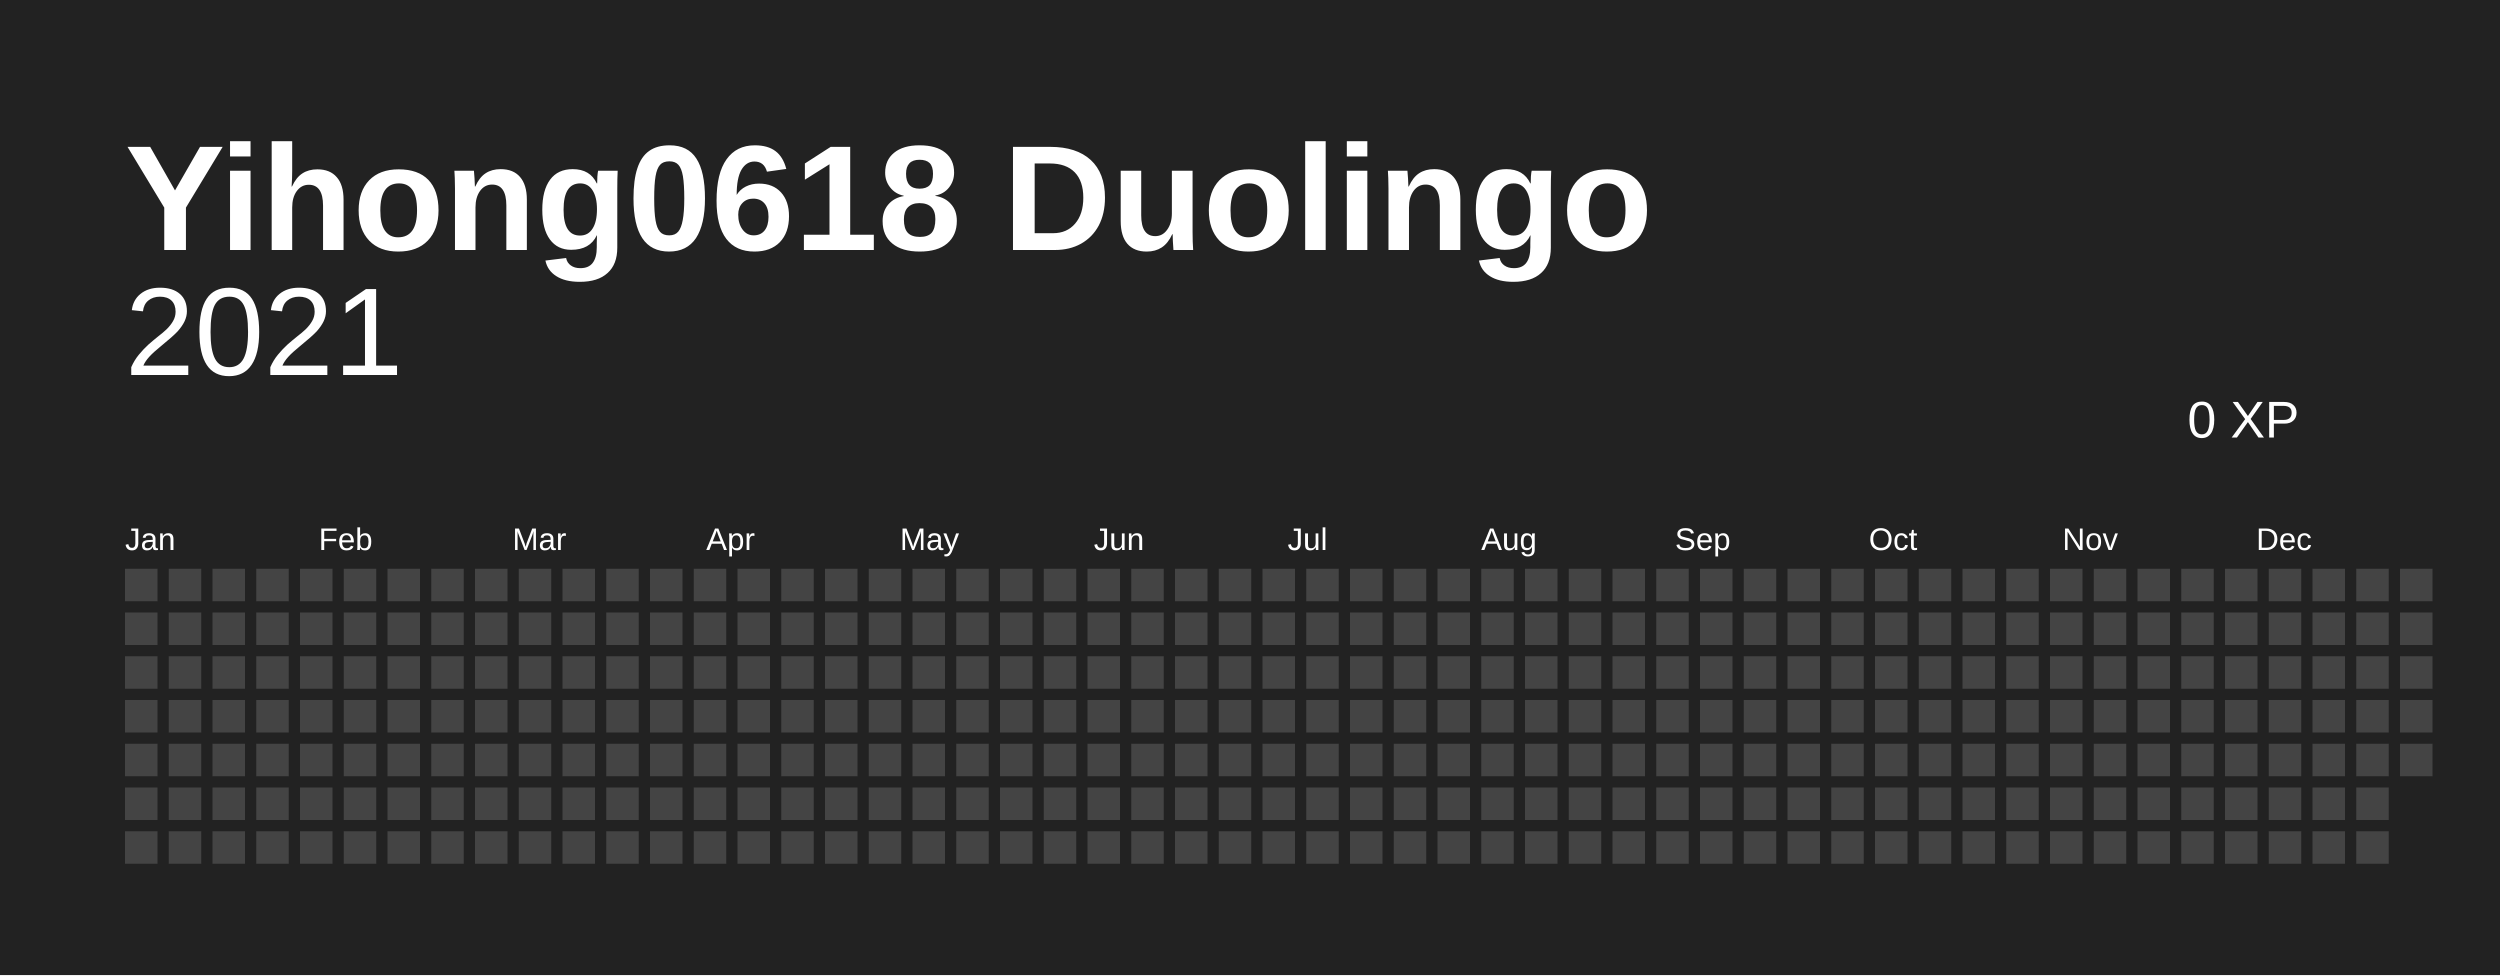
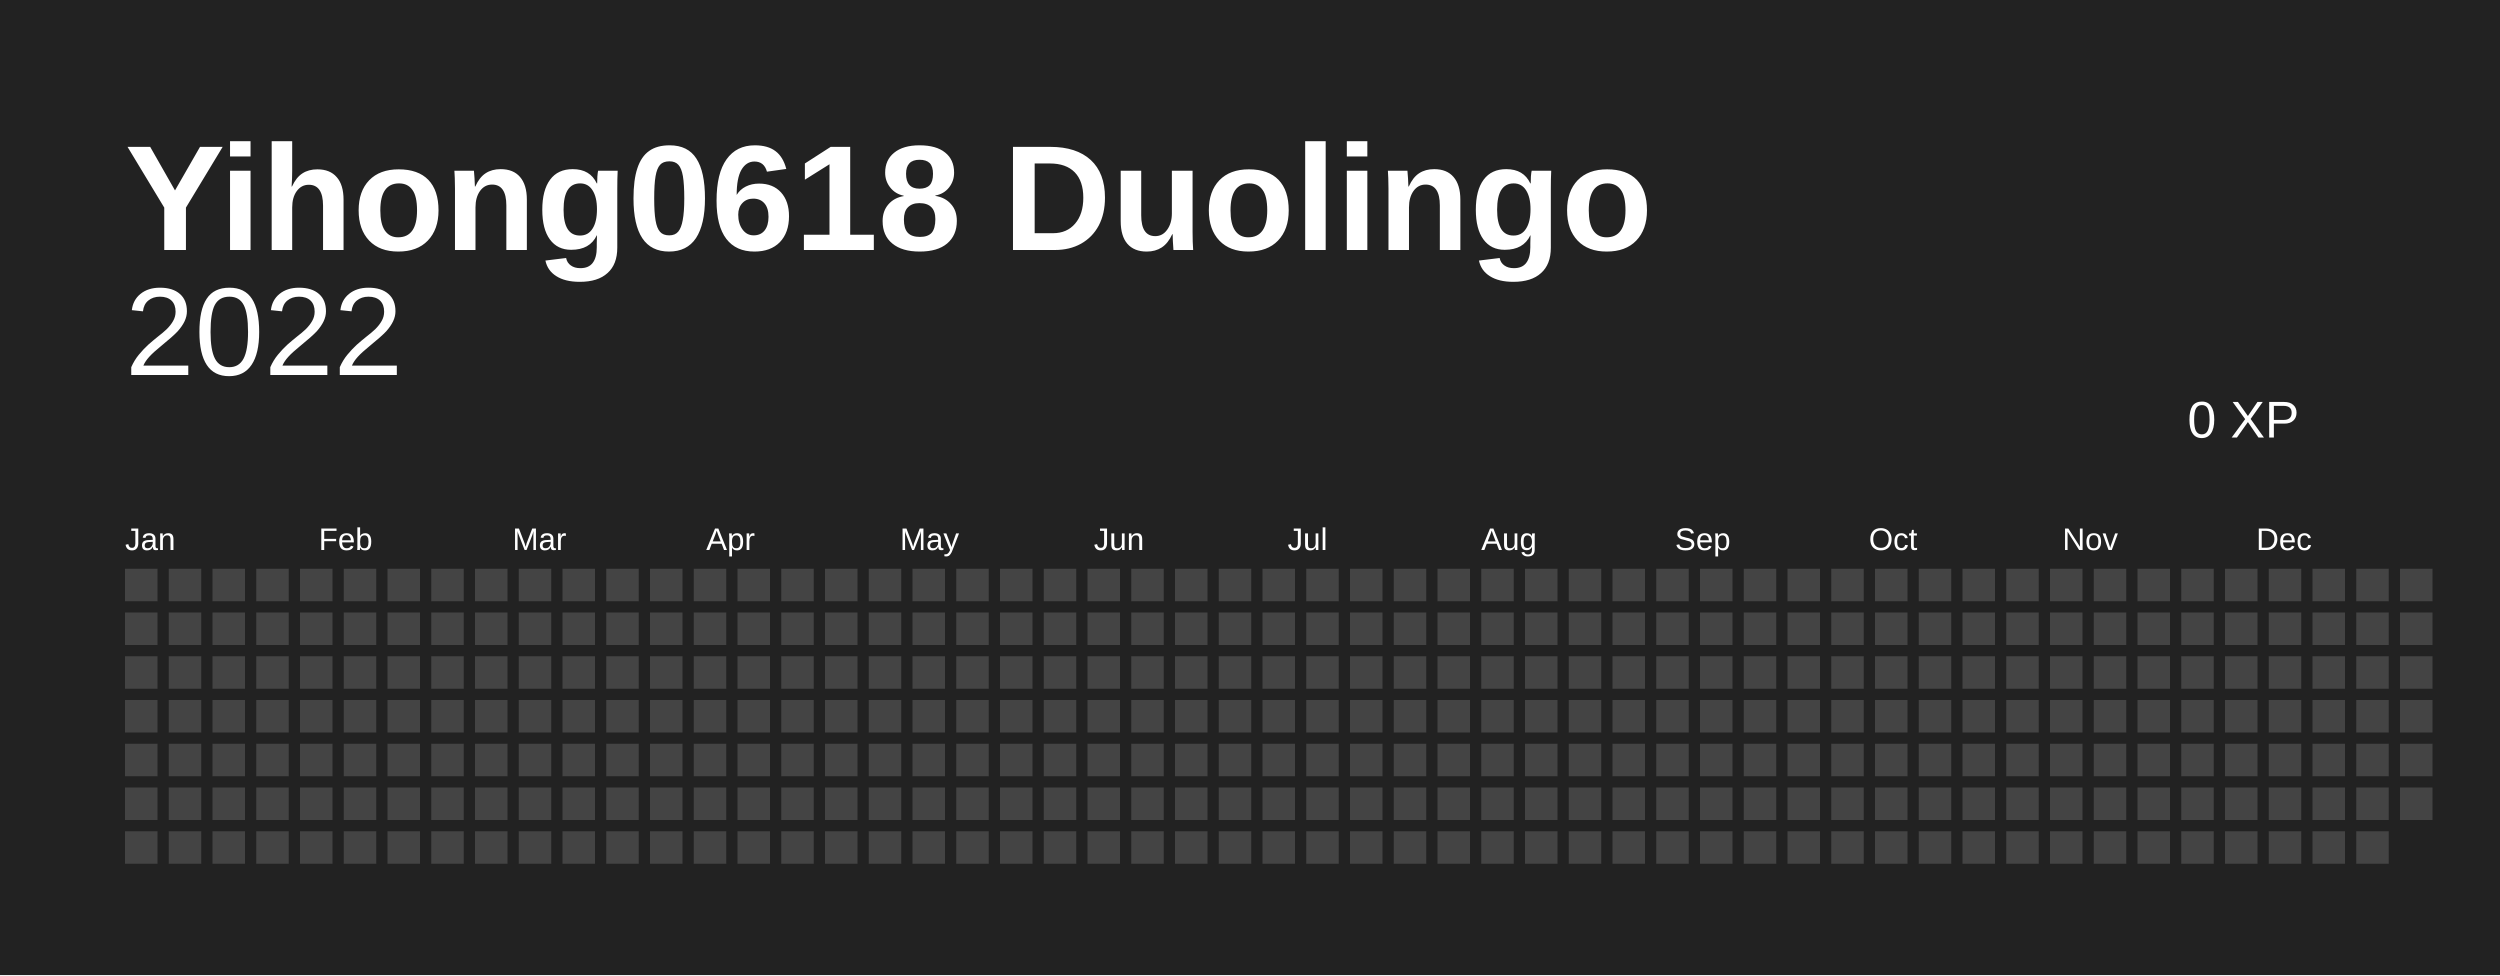
<svg xmlns="http://www.w3.org/2000/svg" baseProfile="full" height="78mm" version="1.1" viewBox="0,0,200,78" width="200mm">
  <defs />
  <rect fill="#222222" height="78" width="200" x="0" y="0" />
  <text fill="#FFFFFF" style="font-size:12px; font-family:Arial; font-weight:bold;" x="10" y="20">Yihong0618 Duolingo</text>
-   <text alignment-baseline="hanging" fill="#FFFFFF" style="font-size:10.0px; font-family:Arial;" x="10" y="30">2021</text>
+   <text alignment-baseline="hanging" fill="#FFFFFF" style="font-size:10.0px; font-family:Arial;" x="10" y="30">2022</text>
  <text alignment-baseline="hanging" fill="#FFFFFF" style="font-size:4.125px; font-family:Arial;" x="175" y="35">0 XP</text>
  <text fill="#FFFFFF" style="font-size:2.5px; font-family:Arial" x="10.0" y="44">Jan</text>
  <text fill="#FFFFFF" style="font-size:2.5px; font-family:Arial" x="25.5" y="44">Feb</text>
  <text fill="#FFFFFF" style="font-size:2.5px; font-family:Arial" x="41.0" y="44">Mar</text>
  <text fill="#FFFFFF" style="font-size:2.5px; font-family:Arial" x="56.5" y="44">Apr</text>
  <text fill="#FFFFFF" style="font-size:2.5px; font-family:Arial" x="72.0" y="44">May</text>
  <text fill="#FFFFFF" style="font-size:2.5px; font-family:Arial" x="87.5" y="44">Jun</text>
  <text fill="#FFFFFF" style="font-size:2.5px; font-family:Arial" x="103.0" y="44">Jul</text>
  <text fill="#FFFFFF" style="font-size:2.5px; font-family:Arial" x="118.5" y="44">Aug</text>
  <text fill="#FFFFFF" style="font-size:2.5px; font-family:Arial" x="134.0" y="44">Sep</text>
  <text fill="#FFFFFF" style="font-size:2.5px; font-family:Arial" x="149.5" y="44">Oct</text>
  <text fill="#FFFFFF" style="font-size:2.5px; font-family:Arial" x="165.0" y="44">Nov</text>
  <text fill="#FFFFFF" style="font-size:2.5px; font-family:Arial" x="180.5" y="44">Dec</text>
  <rect fill="#444444" height="2.6" width="2.6" x="10.0" y="45.5" />
  <rect fill="#444444" height="2.6" width="2.6" x="10.0" y="49.0" />
  <rect fill="#444444" height="2.6" width="2.6" x="10.0" y="52.5" />
  <rect fill="#444444" height="2.6" width="2.6" x="10.0" y="56.0" />
  <rect fill="#444444" height="2.6" width="2.6" x="10.0" y="59.5" />
  <rect fill="#444444" height="2.6" width="2.6" x="10.0" y="63.0" />
  <rect fill="#444444" height="2.6" width="2.6" x="10.0" y="66.5" />
  <rect fill="#444444" height="2.6" width="2.6" x="13.5" y="45.5" />
  <rect fill="#444444" height="2.6" width="2.6" x="13.5" y="49.0" />
  <rect fill="#444444" height="2.6" width="2.6" x="13.5" y="52.5" />
  <rect fill="#444444" height="2.6" width="2.6" x="13.5" y="56.0" />
  <rect fill="#444444" height="2.6" width="2.6" x="13.5" y="59.5" />
  <rect fill="#444444" height="2.6" width="2.6" x="13.5" y="63.0" />
  <rect fill="#444444" height="2.6" width="2.6" x="13.5" y="66.5" />
  <rect fill="#444444" height="2.6" width="2.6" x="17.0" y="45.5" />
  <rect fill="#444444" height="2.6" width="2.6" x="17.0" y="49.0" />
  <rect fill="#444444" height="2.6" width="2.6" x="17.0" y="52.5" />
  <rect fill="#444444" height="2.6" width="2.6" x="17.0" y="56.0" />
  <rect fill="#444444" height="2.6" width="2.6" x="17.0" y="59.5" />
  <rect fill="#444444" height="2.6" width="2.6" x="17.0" y="63.0" />
  <rect fill="#444444" height="2.6" width="2.6" x="17.0" y="66.5" />
  <rect fill="#444444" height="2.6" width="2.6" x="20.5" y="45.5" />
  <rect fill="#444444" height="2.6" width="2.6" x="20.5" y="49.0" />
  <rect fill="#444444" height="2.6" width="2.6" x="20.5" y="52.5" />
  <rect fill="#444444" height="2.6" width="2.6" x="20.5" y="56.0" />
  <rect fill="#444444" height="2.6" width="2.6" x="20.5" y="59.5" />
  <rect fill="#444444" height="2.6" width="2.6" x="20.5" y="63.0" />
  <rect fill="#444444" height="2.6" width="2.6" x="20.5" y="66.5" />
  <rect fill="#444444" height="2.6" width="2.6" x="24.0" y="45.5" />
  <rect fill="#444444" height="2.6" width="2.6" x="24.0" y="49.0" />
  <rect fill="#444444" height="2.6" width="2.6" x="24.0" y="52.5" />
  <rect fill="#444444" height="2.6" width="2.6" x="24.0" y="56.0" />
  <rect fill="#444444" height="2.6" width="2.6" x="24.0" y="59.5" />
  <rect fill="#444444" height="2.6" width="2.6" x="24.0" y="63.0" />
  <rect fill="#444444" height="2.6" width="2.6" x="24.0" y="66.5" />
  <rect fill="#444444" height="2.6" width="2.6" x="27.5" y="45.5" />
  <rect fill="#444444" height="2.6" width="2.6" x="27.5" y="49.0" />
  <rect fill="#444444" height="2.6" width="2.6" x="27.5" y="52.5" />
  <rect fill="#444444" height="2.6" width="2.6" x="27.5" y="56.0" />
  <rect fill="#444444" height="2.6" width="2.6" x="27.5" y="59.5" />
  <rect fill="#444444" height="2.6" width="2.6" x="27.5" y="63.0" />
  <rect fill="#444444" height="2.6" width="2.6" x="27.5" y="66.5" />
  <rect fill="#444444" height="2.6" width="2.6" x="31.0" y="45.5" />
  <rect fill="#444444" height="2.6" width="2.6" x="31.0" y="49.0" />
  <rect fill="#444444" height="2.6" width="2.6" x="31.0" y="52.5" />
  <rect fill="#444444" height="2.6" width="2.6" x="31.0" y="56.0" />
  <rect fill="#444444" height="2.6" width="2.6" x="31.0" y="59.5" />
  <rect fill="#444444" height="2.6" width="2.6" x="31.0" y="63.0" />
  <rect fill="#444444" height="2.6" width="2.6" x="31.0" y="66.5" />
  <rect fill="#444444" height="2.6" width="2.6" x="34.5" y="45.5" />
  <rect fill="#444444" height="2.6" width="2.6" x="34.5" y="49.0" />
  <rect fill="#444444" height="2.6" width="2.6" x="34.5" y="52.5" />
  <rect fill="#444444" height="2.6" width="2.6" x="34.5" y="56.0" />
  <rect fill="#444444" height="2.6" width="2.6" x="34.5" y="59.5" />
  <rect fill="#444444" height="2.6" width="2.6" x="34.5" y="63.0" />
  <rect fill="#444444" height="2.6" width="2.6" x="34.5" y="66.5" />
  <rect fill="#444444" height="2.6" width="2.6" x="38.0" y="45.5" />
  <rect fill="#444444" height="2.6" width="2.6" x="38.0" y="49.0" />
  <rect fill="#444444" height="2.6" width="2.6" x="38.0" y="52.5" />
  <rect fill="#444444" height="2.6" width="2.6" x="38.0" y="56.0" />
  <rect fill="#444444" height="2.6" width="2.6" x="38.0" y="59.5" />
  <rect fill="#444444" height="2.6" width="2.6" x="38.0" y="63.0" />
  <rect fill="#444444" height="2.6" width="2.6" x="38.0" y="66.5" />
  <rect fill="#444444" height="2.6" width="2.6" x="41.5" y="45.5" />
  <rect fill="#444444" height="2.6" width="2.6" x="41.5" y="49.0" />
  <rect fill="#444444" height="2.6" width="2.6" x="41.5" y="52.5" />
  <rect fill="#444444" height="2.6" width="2.6" x="41.5" y="56.0" />
  <rect fill="#444444" height="2.6" width="2.6" x="41.5" y="59.5" />
  <rect fill="#444444" height="2.6" width="2.6" x="41.5" y="63.0" />
  <rect fill="#444444" height="2.6" width="2.6" x="41.5" y="66.5" />
  <rect fill="#444444" height="2.6" width="2.6" x="45.0" y="45.5" />
  <rect fill="#444444" height="2.6" width="2.6" x="45.0" y="49.0" />
  <rect fill="#444444" height="2.6" width="2.6" x="45.0" y="52.5" />
  <rect fill="#444444" height="2.6" width="2.6" x="45.0" y="56.0" />
  <rect fill="#444444" height="2.6" width="2.6" x="45.0" y="59.5" />
  <rect fill="#444444" height="2.6" width="2.6" x="45.0" y="63.0" />
  <rect fill="#444444" height="2.6" width="2.6" x="45.0" y="66.5" />
  <rect fill="#444444" height="2.6" width="2.6" x="48.5" y="45.5" />
  <rect fill="#444444" height="2.6" width="2.6" x="48.5" y="49.0" />
  <rect fill="#444444" height="2.6" width="2.6" x="48.5" y="52.5" />
  <rect fill="#444444" height="2.6" width="2.6" x="48.5" y="56.0" />
  <rect fill="#444444" height="2.6" width="2.6" x="48.5" y="59.5" />
  <rect fill="#444444" height="2.6" width="2.6" x="48.5" y="63.0" />
  <rect fill="#444444" height="2.6" width="2.6" x="48.5" y="66.5" />
  <rect fill="#444444" height="2.6" width="2.6" x="52.0" y="45.5" />
  <rect fill="#444444" height="2.6" width="2.6" x="52.0" y="49.0" />
  <rect fill="#444444" height="2.6" width="2.6" x="52.0" y="52.5" />
  <rect fill="#444444" height="2.6" width="2.6" x="52.0" y="56.0" />
  <rect fill="#444444" height="2.6" width="2.6" x="52.0" y="59.5" />
  <rect fill="#444444" height="2.6" width="2.6" x="52.0" y="63.0" />
  <rect fill="#444444" height="2.6" width="2.6" x="52.0" y="66.5" />
  <rect fill="#444444" height="2.6" width="2.6" x="55.5" y="45.5" />
  <rect fill="#444444" height="2.6" width="2.6" x="55.5" y="49.0" />
  <rect fill="#444444" height="2.6" width="2.6" x="55.5" y="52.5" />
  <rect fill="#444444" height="2.6" width="2.6" x="55.5" y="56.0" />
  <rect fill="#444444" height="2.6" width="2.6" x="55.5" y="59.5" />
  <rect fill="#444444" height="2.6" width="2.6" x="55.5" y="63.0" />
  <rect fill="#444444" height="2.6" width="2.6" x="55.5" y="66.5" />
  <rect fill="#444444" height="2.6" width="2.6" x="59.0" y="45.5" />
  <rect fill="#444444" height="2.6" width="2.6" x="59.0" y="49.0" />
  <rect fill="#444444" height="2.6" width="2.6" x="59.0" y="52.5" />
  <rect fill="#444444" height="2.6" width="2.6" x="59.0" y="56.0" />
  <rect fill="#444444" height="2.6" width="2.6" x="59.0" y="59.5" />
  <rect fill="#444444" height="2.6" width="2.6" x="59.0" y="63.0" />
  <rect fill="#444444" height="2.6" width="2.6" x="59.0" y="66.5" />
  <rect fill="#444444" height="2.6" width="2.6" x="62.5" y="45.5" />
  <rect fill="#444444" height="2.6" width="2.6" x="62.5" y="49.0" />
  <rect fill="#444444" height="2.6" width="2.6" x="62.5" y="52.5" />
  <rect fill="#444444" height="2.6" width="2.6" x="62.5" y="56.0" />
  <rect fill="#444444" height="2.6" width="2.6" x="62.5" y="59.5" />
  <rect fill="#444444" height="2.6" width="2.6" x="62.5" y="63.0" />
  <rect fill="#444444" height="2.6" width="2.6" x="62.5" y="66.5" />
  <rect fill="#444444" height="2.6" width="2.6" x="66.0" y="45.5" />
  <rect fill="#444444" height="2.6" width="2.6" x="66.0" y="49.0" />
  <rect fill="#444444" height="2.6" width="2.6" x="66.0" y="52.5" />
  <rect fill="#444444" height="2.6" width="2.6" x="66.0" y="56.0" />
  <rect fill="#444444" height="2.6" width="2.6" x="66.0" y="59.5" />
  <rect fill="#444444" height="2.6" width="2.6" x="66.0" y="63.0" />
  <rect fill="#444444" height="2.6" width="2.6" x="66.0" y="66.5" />
  <rect fill="#444444" height="2.6" width="2.6" x="69.5" y="45.5" />
  <rect fill="#444444" height="2.6" width="2.6" x="69.5" y="49.0" />
  <rect fill="#444444" height="2.6" width="2.6" x="69.5" y="52.5" />
  <rect fill="#444444" height="2.6" width="2.6" x="69.5" y="56.0" />
  <rect fill="#444444" height="2.6" width="2.6" x="69.5" y="59.5" />
  <rect fill="#444444" height="2.6" width="2.6" x="69.5" y="63.0" />
  <rect fill="#444444" height="2.6" width="2.6" x="69.5" y="66.5" />
  <rect fill="#444444" height="2.6" width="2.6" x="73.0" y="45.5" />
  <rect fill="#444444" height="2.6" width="2.6" x="73.0" y="49.0" />
  <rect fill="#444444" height="2.6" width="2.6" x="73.0" y="52.5" />
  <rect fill="#444444" height="2.6" width="2.6" x="73.0" y="56.0" />
  <rect fill="#444444" height="2.6" width="2.6" x="73.0" y="59.5" />
  <rect fill="#444444" height="2.6" width="2.6" x="73.0" y="63.0" />
  <rect fill="#444444" height="2.6" width="2.6" x="73.0" y="66.5" />
  <rect fill="#444444" height="2.6" width="2.6" x="76.5" y="45.5" />
  <rect fill="#444444" height="2.6" width="2.6" x="76.5" y="49.0" />
  <rect fill="#444444" height="2.6" width="2.6" x="76.5" y="52.5" />
  <rect fill="#444444" height="2.6" width="2.6" x="76.5" y="56.0" />
  <rect fill="#444444" height="2.6" width="2.6" x="76.5" y="59.5" />
  <rect fill="#444444" height="2.6" width="2.6" x="76.5" y="63.0" />
  <rect fill="#444444" height="2.6" width="2.6" x="76.5" y="66.5" />
  <rect fill="#444444" height="2.6" width="2.6" x="80.0" y="45.5" />
  <rect fill="#444444" height="2.6" width="2.6" x="80.0" y="49.0" />
  <rect fill="#444444" height="2.6" width="2.6" x="80.0" y="52.5" />
  <rect fill="#444444" height="2.6" width="2.6" x="80.0" y="56.0" />
  <rect fill="#444444" height="2.6" width="2.6" x="80.0" y="59.5" />
  <rect fill="#444444" height="2.6" width="2.6" x="80.0" y="63.0" />
  <rect fill="#444444" height="2.6" width="2.6" x="80.0" y="66.5" />
  <rect fill="#444444" height="2.6" width="2.6" x="83.5" y="45.5" />
  <rect fill="#444444" height="2.6" width="2.6" x="83.5" y="49.0" />
  <rect fill="#444444" height="2.6" width="2.6" x="83.5" y="52.5" />
  <rect fill="#444444" height="2.6" width="2.6" x="83.5" y="56.0" />
  <rect fill="#444444" height="2.6" width="2.6" x="83.5" y="59.5" />
  <rect fill="#444444" height="2.6" width="2.6" x="83.5" y="63.0" />
  <rect fill="#444444" height="2.6" width="2.6" x="83.5" y="66.5" />
  <rect fill="#444444" height="2.6" width="2.6" x="87.0" y="45.5" />
  <rect fill="#444444" height="2.6" width="2.6" x="87.0" y="49.0" />
  <rect fill="#444444" height="2.6" width="2.6" x="87.0" y="52.5" />
  <rect fill="#444444" height="2.6" width="2.6" x="87.0" y="56.0" />
  <rect fill="#444444" height="2.6" width="2.6" x="87.0" y="59.5" />
  <rect fill="#444444" height="2.6" width="2.6" x="87.0" y="63.0" />
  <rect fill="#444444" height="2.6" width="2.6" x="87.0" y="66.5" />
  <rect fill="#444444" height="2.6" width="2.6" x="90.5" y="45.5" />
  <rect fill="#444444" height="2.6" width="2.6" x="90.5" y="49.0" />
  <rect fill="#444444" height="2.6" width="2.6" x="90.5" y="52.5" />
  <rect fill="#444444" height="2.6" width="2.6" x="90.5" y="56.0" />
  <rect fill="#444444" height="2.6" width="2.6" x="90.5" y="59.5" />
  <rect fill="#444444" height="2.6" width="2.6" x="90.5" y="63.0" />
  <rect fill="#444444" height="2.6" width="2.6" x="90.5" y="66.5" />
  <rect fill="#444444" height="2.6" width="2.6" x="94.0" y="45.5" />
  <rect fill="#444444" height="2.6" width="2.6" x="94.0" y="49.0" />
  <rect fill="#444444" height="2.6" width="2.6" x="94.0" y="52.5" />
  <rect fill="#444444" height="2.6" width="2.6" x="94.0" y="56.0" />
  <rect fill="#444444" height="2.6" width="2.6" x="94.0" y="59.5" />
  <rect fill="#444444" height="2.6" width="2.6" x="94.0" y="63.0" />
  <rect fill="#444444" height="2.6" width="2.6" x="94.0" y="66.5" />
  <rect fill="#444444" height="2.6" width="2.6" x="97.5" y="45.5" />
  <rect fill="#444444" height="2.6" width="2.6" x="97.5" y="49.0" />
  <rect fill="#444444" height="2.6" width="2.6" x="97.5" y="52.5" />
  <rect fill="#444444" height="2.6" width="2.6" x="97.5" y="56.0" />
  <rect fill="#444444" height="2.6" width="2.6" x="97.5" y="59.5" />
  <rect fill="#444444" height="2.6" width="2.6" x="97.5" y="63.0" />
  <rect fill="#444444" height="2.6" width="2.6" x="97.5" y="66.5" />
  <rect fill="#444444" height="2.6" width="2.6" x="101.0" y="45.5" />
  <rect fill="#444444" height="2.6" width="2.6" x="101.0" y="49.0" />
  <rect fill="#444444" height="2.6" width="2.6" x="101.0" y="52.5" />
  <rect fill="#444444" height="2.6" width="2.6" x="101.0" y="56.0" />
  <rect fill="#444444" height="2.6" width="2.6" x="101.0" y="59.5" />
  <rect fill="#444444" height="2.6" width="2.6" x="101.0" y="63.0" />
  <rect fill="#444444" height="2.6" width="2.6" x="101.0" y="66.5" />
  <rect fill="#444444" height="2.6" width="2.6" x="104.5" y="45.5" />
  <rect fill="#444444" height="2.6" width="2.6" x="104.5" y="49.0" />
  <rect fill="#444444" height="2.6" width="2.6" x="104.5" y="52.5" />
  <rect fill="#444444" height="2.6" width="2.6" x="104.5" y="56.0" />
  <rect fill="#444444" height="2.6" width="2.6" x="104.5" y="59.5" />
  <rect fill="#444444" height="2.6" width="2.6" x="104.5" y="63.0" />
  <rect fill="#444444" height="2.6" width="2.6" x="104.5" y="66.5" />
  <rect fill="#444444" height="2.6" width="2.6" x="108.0" y="45.5" />
  <rect fill="#444444" height="2.6" width="2.6" x="108.0" y="49.0" />
  <rect fill="#444444" height="2.6" width="2.6" x="108.0" y="52.5" />
  <rect fill="#444444" height="2.6" width="2.6" x="108.0" y="56.0" />
  <rect fill="#444444" height="2.6" width="2.6" x="108.0" y="59.5" />
  <rect fill="#444444" height="2.6" width="2.6" x="108.0" y="63.0" />
  <rect fill="#444444" height="2.6" width="2.6" x="108.0" y="66.5" />
  <rect fill="#444444" height="2.6" width="2.6" x="111.5" y="45.5" />
  <rect fill="#444444" height="2.6" width="2.6" x="111.5" y="49.0" />
  <rect fill="#444444" height="2.6" width="2.6" x="111.5" y="52.5" />
  <rect fill="#444444" height="2.6" width="2.6" x="111.5" y="56.0" />
  <rect fill="#444444" height="2.6" width="2.6" x="111.5" y="59.5" />
  <rect fill="#444444" height="2.6" width="2.6" x="111.5" y="63.0" />
  <rect fill="#444444" height="2.6" width="2.6" x="111.5" y="66.5" />
  <rect fill="#444444" height="2.6" width="2.6" x="115.0" y="45.5" />
  <rect fill="#444444" height="2.6" width="2.6" x="115.0" y="49.0" />
  <rect fill="#444444" height="2.6" width="2.6" x="115.0" y="52.5" />
  <rect fill="#444444" height="2.6" width="2.6" x="115.0" y="56.0" />
  <rect fill="#444444" height="2.6" width="2.6" x="115.0" y="59.5" />
  <rect fill="#444444" height="2.6" width="2.6" x="115.0" y="63.0" />
  <rect fill="#444444" height="2.6" width="2.6" x="115.0" y="66.5" />
  <rect fill="#444444" height="2.6" width="2.6" x="118.5" y="45.5" />
  <rect fill="#444444" height="2.6" width="2.6" x="118.5" y="49.0" />
  <rect fill="#444444" height="2.6" width="2.6" x="118.5" y="52.5" />
  <rect fill="#444444" height="2.6" width="2.6" x="118.5" y="56.0" />
  <rect fill="#444444" height="2.6" width="2.6" x="118.5" y="59.5" />
  <rect fill="#444444" height="2.6" width="2.6" x="118.5" y="63.0" />
  <rect fill="#444444" height="2.6" width="2.6" x="118.5" y="66.5" />
  <rect fill="#444444" height="2.6" width="2.6" x="122.0" y="45.5" />
  <rect fill="#444444" height="2.6" width="2.6" x="122.0" y="49.0" />
  <rect fill="#444444" height="2.6" width="2.6" x="122.0" y="52.5" />
  <rect fill="#444444" height="2.6" width="2.6" x="122.0" y="56.0" />
  <rect fill="#444444" height="2.6" width="2.6" x="122.0" y="59.5" />
  <rect fill="#444444" height="2.6" width="2.6" x="122.0" y="63.0" />
  <rect fill="#444444" height="2.6" width="2.6" x="122.0" y="66.5" />
  <rect fill="#444444" height="2.6" width="2.6" x="125.5" y="45.5" />
  <rect fill="#444444" height="2.6" width="2.6" x="125.5" y="49.0" />
  <rect fill="#444444" height="2.6" width="2.6" x="125.5" y="52.5" />
  <rect fill="#444444" height="2.6" width="2.6" x="125.5" y="56.0" />
  <rect fill="#444444" height="2.6" width="2.6" x="125.5" y="59.5" />
  <rect fill="#444444" height="2.6" width="2.6" x="125.5" y="63.0" />
  <rect fill="#444444" height="2.6" width="2.6" x="125.5" y="66.5" />
  <rect fill="#444444" height="2.6" width="2.6" x="129.0" y="45.5" />
  <rect fill="#444444" height="2.6" width="2.6" x="129.0" y="49.0" />
  <rect fill="#444444" height="2.6" width="2.6" x="129.0" y="52.5" />
  <rect fill="#444444" height="2.6" width="2.6" x="129.0" y="56.0" />
  <rect fill="#444444" height="2.6" width="2.6" x="129.0" y="59.5" />
  <rect fill="#444444" height="2.6" width="2.6" x="129.0" y="63.0" />
  <rect fill="#444444" height="2.6" width="2.6" x="129.0" y="66.5" />
  <rect fill="#444444" height="2.6" width="2.6" x="132.5" y="45.5" />
  <rect fill="#444444" height="2.6" width="2.6" x="132.5" y="49.0" />
  <rect fill="#444444" height="2.6" width="2.6" x="132.5" y="52.5" />
  <rect fill="#444444" height="2.6" width="2.6" x="132.5" y="56.0" />
  <rect fill="#444444" height="2.6" width="2.6" x="132.5" y="59.5" />
  <rect fill="#444444" height="2.6" width="2.6" x="132.5" y="63.0" />
  <rect fill="#444444" height="2.6" width="2.6" x="132.5" y="66.5" />
  <rect fill="#444444" height="2.6" width="2.6" x="136.0" y="45.5" />
  <rect fill="#444444" height="2.6" width="2.6" x="136.0" y="49.0" />
  <rect fill="#444444" height="2.6" width="2.6" x="136.0" y="52.5" />
  <rect fill="#444444" height="2.6" width="2.6" x="136.0" y="56.0" />
  <rect fill="#444444" height="2.6" width="2.6" x="136.0" y="59.5" />
  <rect fill="#444444" height="2.6" width="2.6" x="136.0" y="63.0" />
  <rect fill="#444444" height="2.6" width="2.6" x="136.0" y="66.5" />
  <rect fill="#444444" height="2.6" width="2.6" x="139.5" y="45.5" />
  <rect fill="#444444" height="2.6" width="2.6" x="139.5" y="49.0" />
  <rect fill="#444444" height="2.6" width="2.6" x="139.5" y="52.5" />
  <rect fill="#444444" height="2.6" width="2.6" x="139.5" y="56.0" />
  <rect fill="#444444" height="2.6" width="2.6" x="139.5" y="59.5" />
  <rect fill="#444444" height="2.6" width="2.6" x="139.5" y="63.0" />
  <rect fill="#444444" height="2.6" width="2.6" x="139.5" y="66.5" />
  <rect fill="#444444" height="2.6" width="2.6" x="143.0" y="45.5" />
  <rect fill="#444444" height="2.6" width="2.6" x="143.0" y="49.0" />
  <rect fill="#444444" height="2.6" width="2.6" x="143.0" y="52.5" />
  <rect fill="#444444" height="2.6" width="2.6" x="143.0" y="56.0" />
  <rect fill="#444444" height="2.6" width="2.6" x="143.0" y="59.5" />
  <rect fill="#444444" height="2.6" width="2.6" x="143.0" y="63.0" />
  <rect fill="#444444" height="2.6" width="2.6" x="143.0" y="66.5" />
  <rect fill="#444444" height="2.6" width="2.6" x="146.5" y="45.5" />
  <rect fill="#444444" height="2.6" width="2.6" x="146.5" y="49.0" />
  <rect fill="#444444" height="2.6" width="2.6" x="146.5" y="52.5" />
  <rect fill="#444444" height="2.6" width="2.6" x="146.5" y="56.0" />
  <rect fill="#444444" height="2.6" width="2.6" x="146.5" y="59.5" />
  <rect fill="#444444" height="2.6" width="2.6" x="146.5" y="63.0" />
  <rect fill="#444444" height="2.6" width="2.6" x="146.5" y="66.5" />
  <rect fill="#444444" height="2.6" width="2.6" x="150.0" y="45.5" />
  <rect fill="#444444" height="2.6" width="2.6" x="150.0" y="49.0" />
  <rect fill="#444444" height="2.6" width="2.6" x="150.0" y="52.5" />
  <rect fill="#444444" height="2.6" width="2.6" x="150.0" y="56.0" />
  <rect fill="#444444" height="2.6" width="2.6" x="150.0" y="59.5" />
  <rect fill="#444444" height="2.6" width="2.6" x="150.0" y="63.0" />
  <rect fill="#444444" height="2.6" width="2.6" x="150.0" y="66.5" />
  <rect fill="#444444" height="2.6" width="2.6" x="153.5" y="45.5" />
  <rect fill="#444444" height="2.6" width="2.6" x="153.5" y="49.0" />
  <rect fill="#444444" height="2.6" width="2.6" x="153.5" y="52.5" />
  <rect fill="#444444" height="2.6" width="2.6" x="153.5" y="56.0" />
  <rect fill="#444444" height="2.6" width="2.6" x="153.5" y="59.5" />
  <rect fill="#444444" height="2.6" width="2.6" x="153.5" y="63.0" />
  <rect fill="#444444" height="2.6" width="2.6" x="153.5" y="66.5" />
  <rect fill="#444444" height="2.6" width="2.6" x="157.0" y="45.5" />
  <rect fill="#444444" height="2.6" width="2.6" x="157.0" y="49.0" />
  <rect fill="#444444" height="2.6" width="2.6" x="157.0" y="52.5" />
  <rect fill="#444444" height="2.6" width="2.6" x="157.0" y="56.0" />
  <rect fill="#444444" height="2.6" width="2.6" x="157.0" y="59.5" />
  <rect fill="#444444" height="2.6" width="2.6" x="157.0" y="63.0" />
  <rect fill="#444444" height="2.6" width="2.6" x="157.0" y="66.5" />
  <rect fill="#444444" height="2.6" width="2.6" x="160.5" y="45.5" />
  <rect fill="#444444" height="2.6" width="2.6" x="160.5" y="49.0" />
  <rect fill="#444444" height="2.6" width="2.6" x="160.5" y="52.5" />
  <rect fill="#444444" height="2.6" width="2.6" x="160.5" y="56.0" />
  <rect fill="#444444" height="2.6" width="2.6" x="160.5" y="59.5" />
  <rect fill="#444444" height="2.6" width="2.6" x="160.5" y="63.0" />
  <rect fill="#444444" height="2.6" width="2.6" x="160.5" y="66.5" />
  <rect fill="#444444" height="2.6" width="2.6" x="164.0" y="45.5" />
  <rect fill="#444444" height="2.6" width="2.6" x="164.0" y="49.0" />
  <rect fill="#444444" height="2.6" width="2.6" x="164.0" y="52.5" />
  <rect fill="#444444" height="2.6" width="2.6" x="164.0" y="56.0" />
  <rect fill="#444444" height="2.6" width="2.6" x="164.0" y="59.5" />
  <rect fill="#444444" height="2.6" width="2.6" x="164.0" y="63.0" />
  <rect fill="#444444" height="2.6" width="2.6" x="164.0" y="66.5" />
  <rect fill="#444444" height="2.6" width="2.6" x="167.5" y="45.5" />
  <rect fill="#444444" height="2.6" width="2.6" x="167.5" y="49.0" />
  <rect fill="#444444" height="2.6" width="2.6" x="167.5" y="52.5" />
  <rect fill="#444444" height="2.6" width="2.6" x="167.5" y="56.0" />
  <rect fill="#444444" height="2.6" width="2.6" x="167.5" y="59.5" />
  <rect fill="#444444" height="2.6" width="2.6" x="167.5" y="63.0" />
  <rect fill="#444444" height="2.6" width="2.6" x="167.5" y="66.5" />
  <rect fill="#444444" height="2.6" width="2.6" x="171.0" y="45.5" />
  <rect fill="#444444" height="2.6" width="2.6" x="171.0" y="49.0" />
  <rect fill="#444444" height="2.6" width="2.6" x="171.0" y="52.5" />
  <rect fill="#444444" height="2.6" width="2.6" x="171.0" y="56.0" />
  <rect fill="#444444" height="2.6" width="2.6" x="171.0" y="59.5" />
  <rect fill="#444444" height="2.6" width="2.6" x="171.0" y="63.0" />
  <rect fill="#444444" height="2.6" width="2.6" x="171.0" y="66.5" />
  <rect fill="#444444" height="2.6" width="2.6" x="174.5" y="45.5" />
  <rect fill="#444444" height="2.6" width="2.6" x="174.5" y="49.0" />
  <rect fill="#444444" height="2.6" width="2.6" x="174.5" y="52.5" />
  <rect fill="#444444" height="2.6" width="2.6" x="174.5" y="56.0" />
  <rect fill="#444444" height="2.6" width="2.6" x="174.5" y="59.5" />
  <rect fill="#444444" height="2.6" width="2.6" x="174.5" y="63.0" />
  <rect fill="#444444" height="2.6" width="2.6" x="174.5" y="66.5" />
  <rect fill="#444444" height="2.6" width="2.6" x="178.0" y="45.5" />
  <rect fill="#444444" height="2.6" width="2.6" x="178.0" y="49.0" />
  <rect fill="#444444" height="2.6" width="2.6" x="178.0" y="52.5" />
  <rect fill="#444444" height="2.6" width="2.6" x="178.0" y="56.0" />
  <rect fill="#444444" height="2.6" width="2.6" x="178.0" y="59.5" />
  <rect fill="#444444" height="2.6" width="2.6" x="178.0" y="63.0" />
  <rect fill="#444444" height="2.6" width="2.6" x="178.0" y="66.5" />
  <rect fill="#444444" height="2.6" width="2.6" x="181.5" y="45.5" />
  <rect fill="#444444" height="2.6" width="2.6" x="181.5" y="49.0" />
  <rect fill="#444444" height="2.6" width="2.6" x="181.5" y="52.5" />
  <rect fill="#444444" height="2.6" width="2.6" x="181.5" y="56.0" />
  <rect fill="#444444" height="2.6" width="2.6" x="181.5" y="59.5" />
  <rect fill="#444444" height="2.6" width="2.6" x="181.5" y="63.0" />
  <rect fill="#444444" height="2.6" width="2.6" x="181.5" y="66.5" />
  <rect fill="#444444" height="2.6" width="2.6" x="185.0" y="45.5" />
  <rect fill="#444444" height="2.6" width="2.6" x="185.0" y="49.0" />
  <rect fill="#444444" height="2.6" width="2.6" x="185.0" y="52.5" />
  <rect fill="#444444" height="2.6" width="2.6" x="185.0" y="56.0" />
  <rect fill="#444444" height="2.6" width="2.6" x="185.0" y="59.5" />
  <rect fill="#444444" height="2.6" width="2.6" x="185.0" y="63.0" />
  <rect fill="#444444" height="2.6" width="2.6" x="185.0" y="66.5" />
  <rect fill="#444444" height="2.6" width="2.6" x="188.5" y="45.5" />
  <rect fill="#444444" height="2.6" width="2.6" x="188.5" y="49.0" />
  <rect fill="#444444" height="2.6" width="2.6" x="188.5" y="52.5" />
  <rect fill="#444444" height="2.6" width="2.6" x="188.5" y="56.0" />
  <rect fill="#444444" height="2.6" width="2.6" x="188.5" y="59.5" />
  <rect fill="#444444" height="2.6" width="2.6" x="188.5" y="63.0" />
  <rect fill="#444444" height="2.6" width="2.6" x="188.5" y="66.5" />
  <rect fill="#444444" height="2.6" width="2.6" x="192.0" y="45.5" />
  <rect fill="#444444" height="2.6" width="2.6" x="192.0" y="49.0" />
  <rect fill="#444444" height="2.6" width="2.6" x="192.0" y="52.5" />
  <rect fill="#444444" height="2.6" width="2.6" x="192.0" y="56.0" />
  <rect fill="#444444" height="2.6" width="2.6" x="192.0" y="59.5" />
+   <rect fill="#444444" height="2.6" width="2.6" x="192.0" y="63.0" />
</svg>
